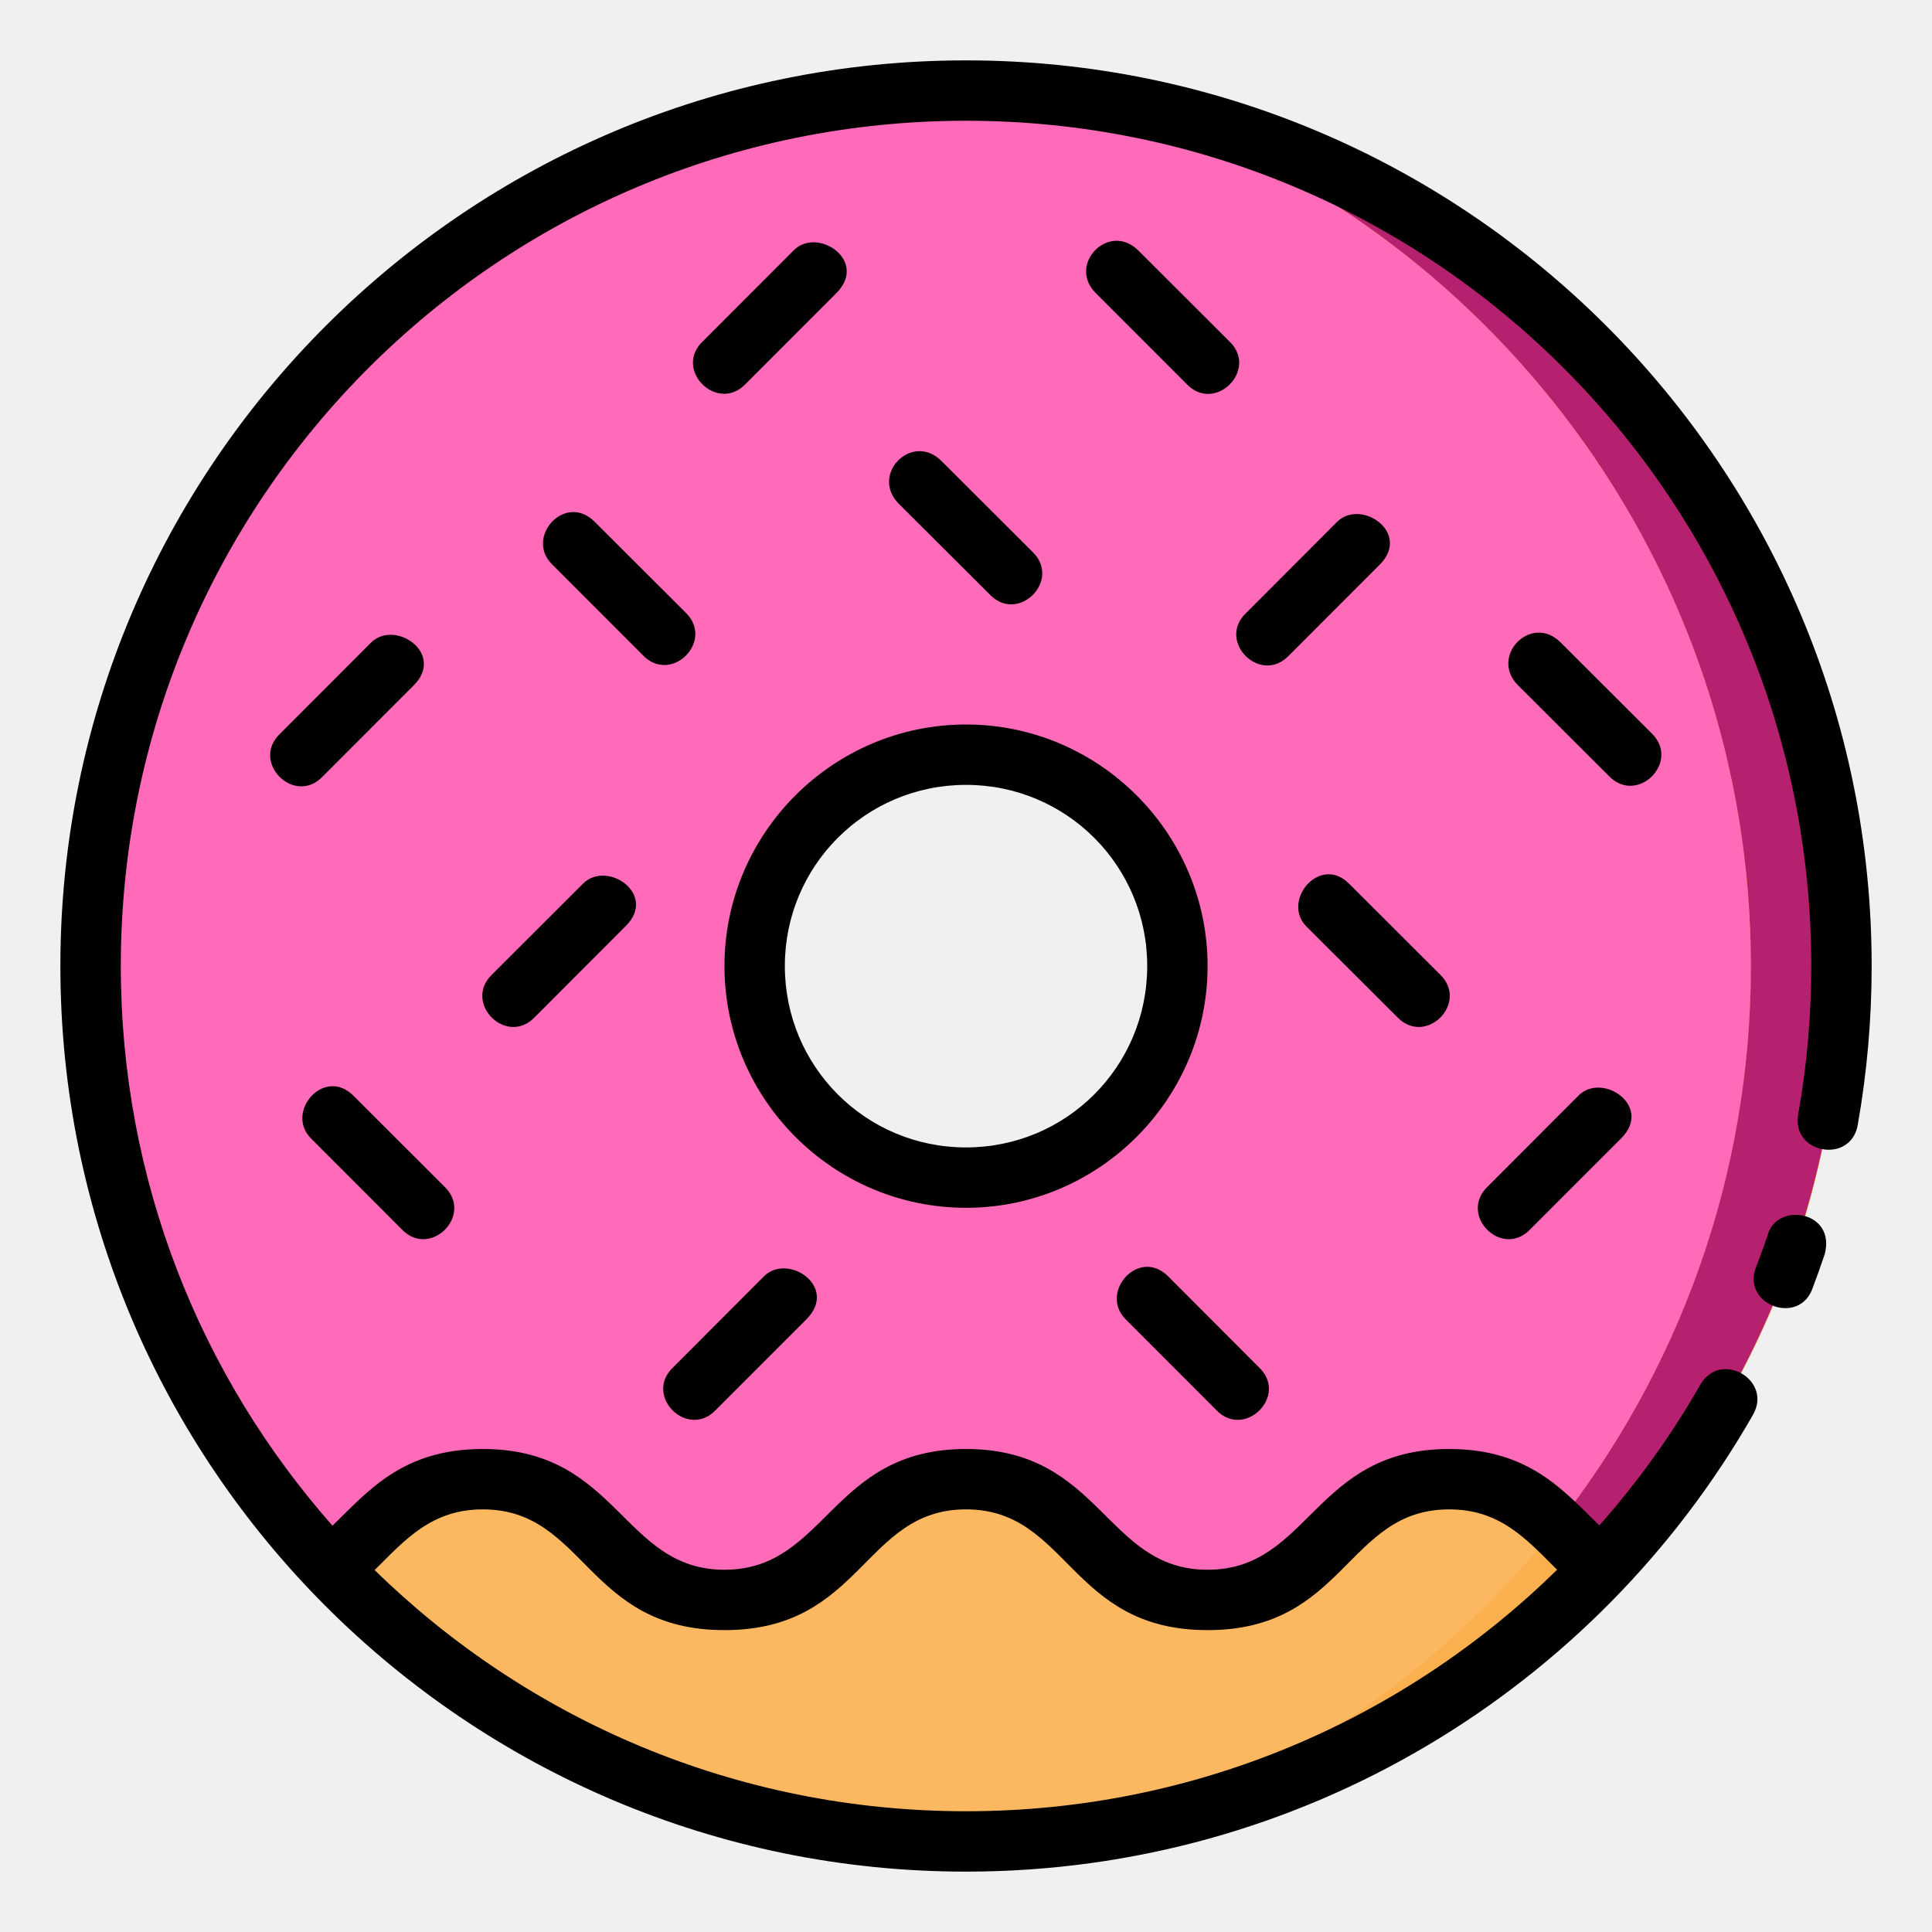
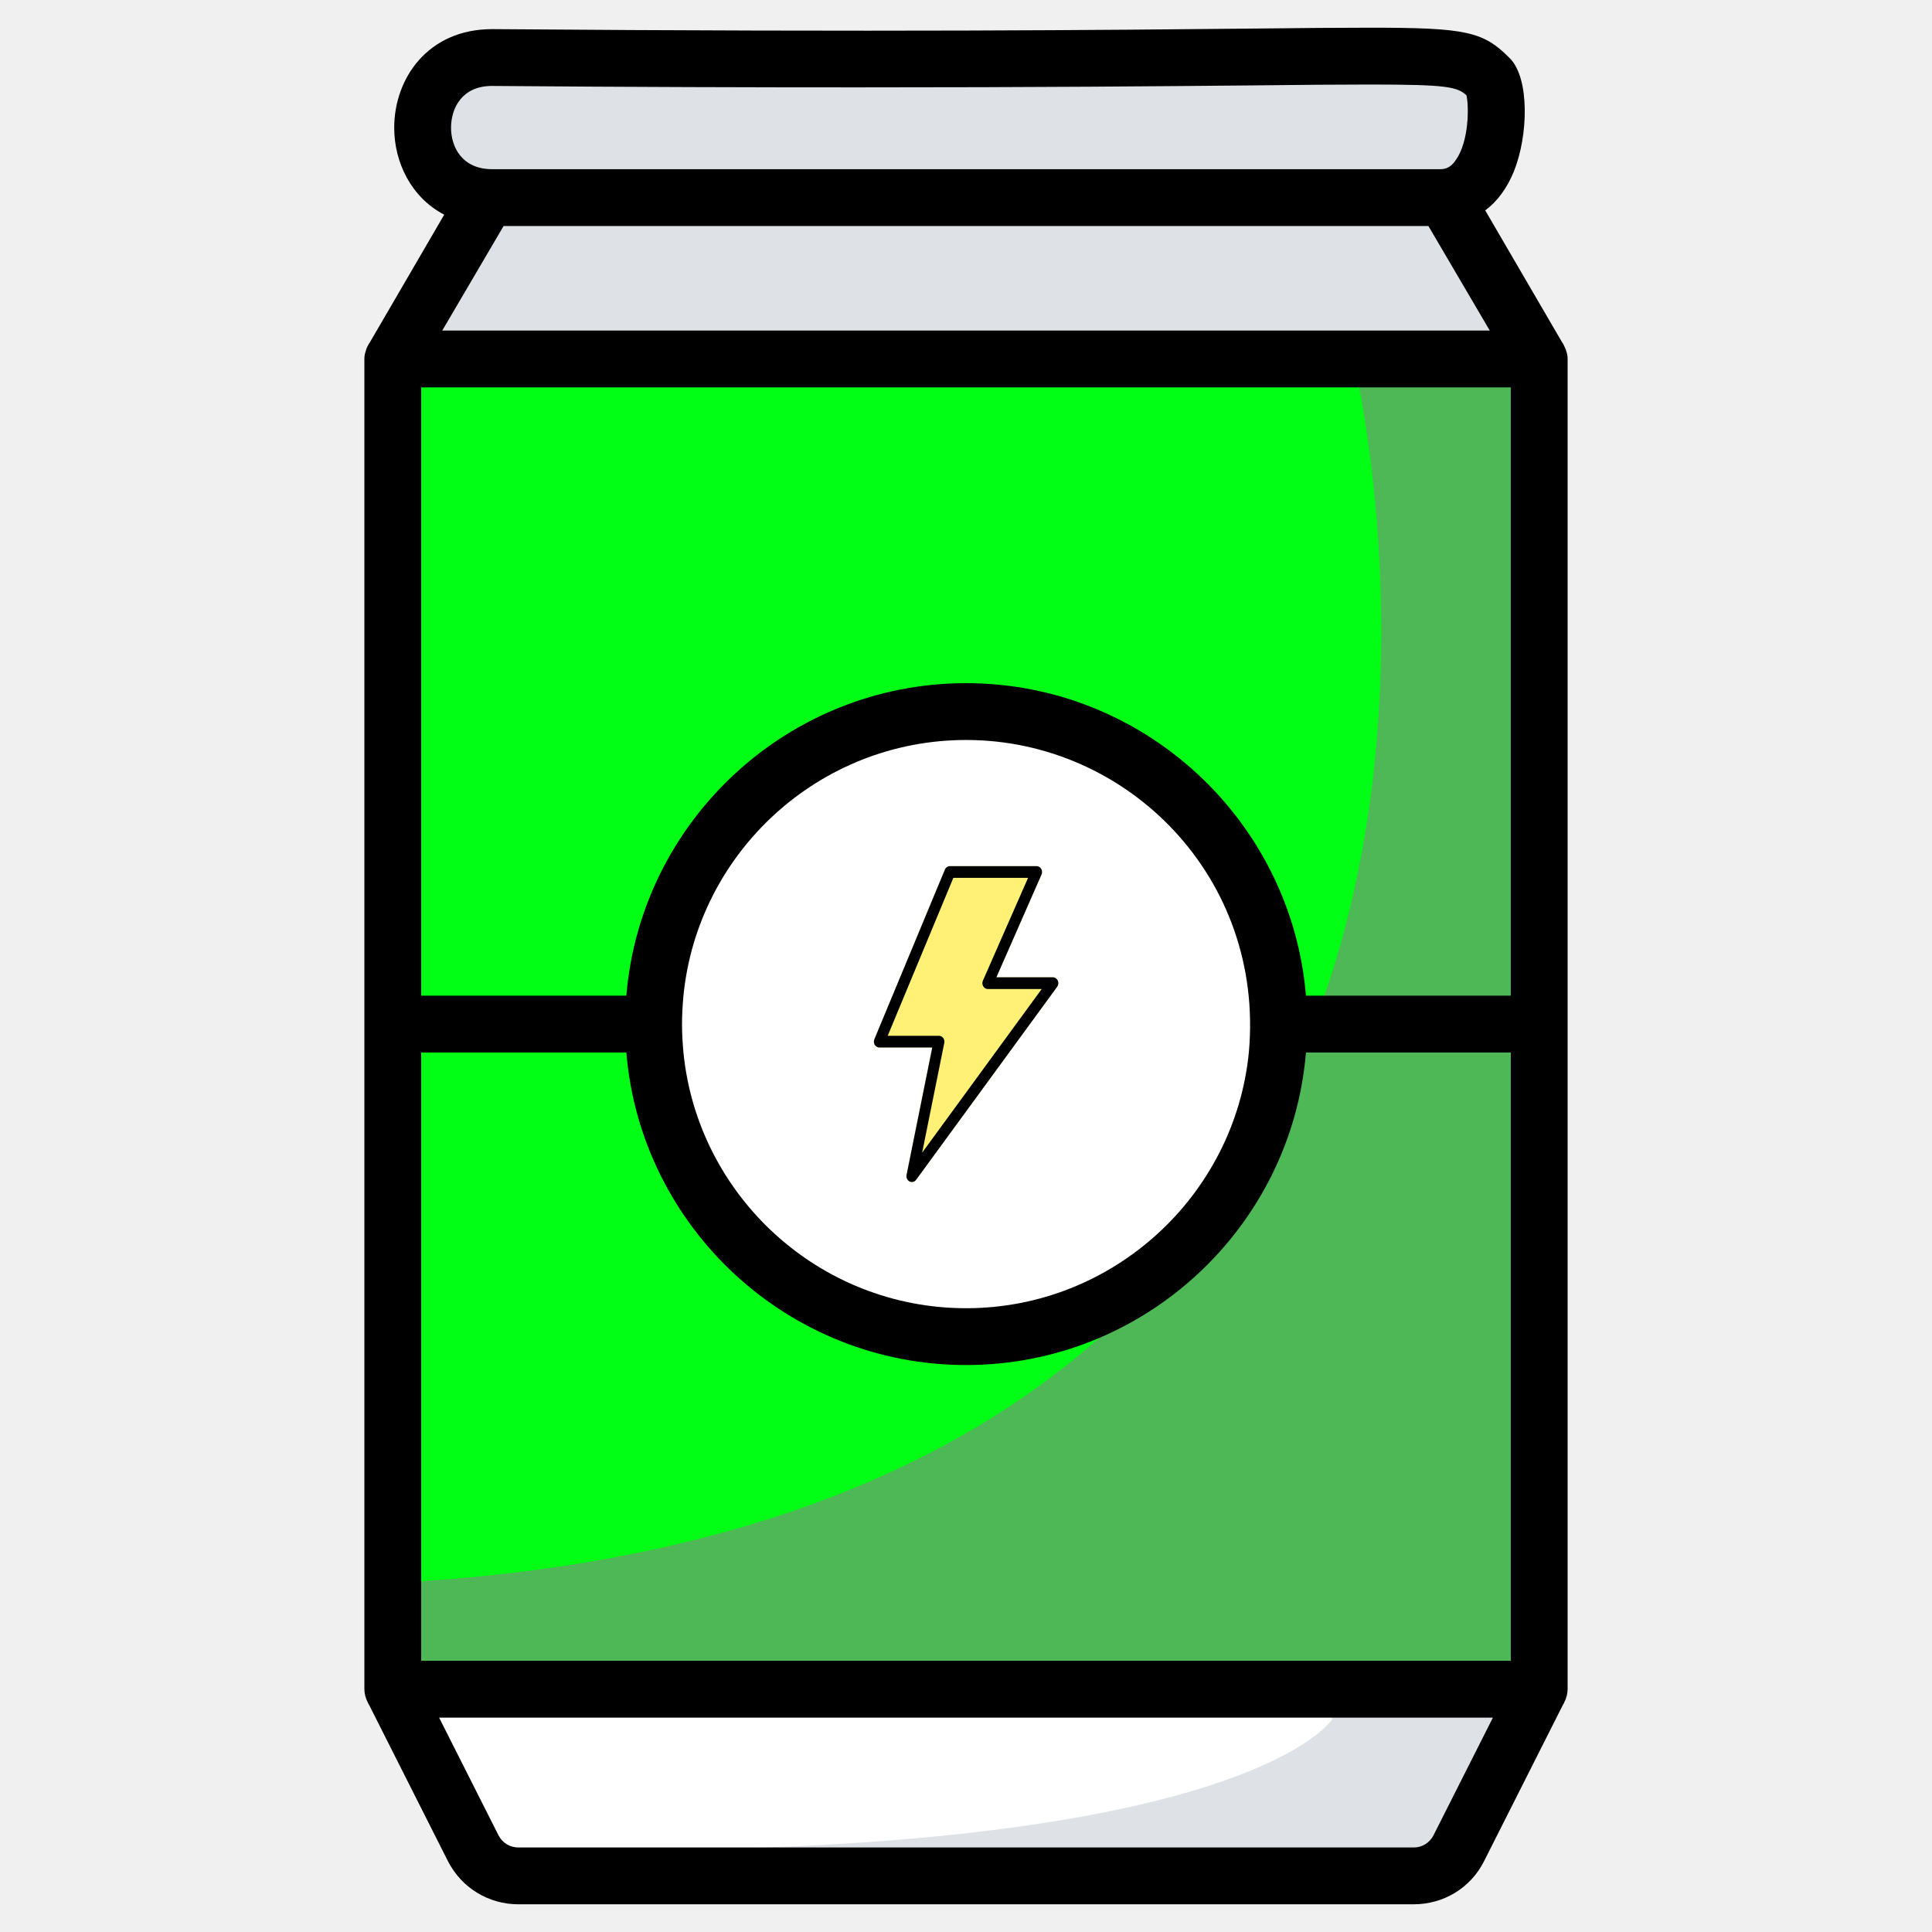
- <svg xmlns="http://www.w3.org/2000/svg" width="100%" height="100%" viewBox="0 0 64 64" version="1.1" xml:space="preserve" style="fill-rule:evenodd;clip-rule:evenodd;stroke-linejoin:round;stroke-miterlimit:2;">
-   <g transform="matrix(1,0,0,1,0,-1058.54)">
-     <path d="M32.001,1061.54C15.984,1061.54 3,1074.52 3,1090.54C3,1106.56 15.984,1119.54 32.001,1119.54C48.017,1119.54 61.001,1106.56 61.001,1090.54C61.001,1074.52 48.017,1061.54 32.001,1061.54ZM32.001,1083.54C32.001,1083.54 32.001,1083.54 32.001,1083.54C35.841,1083.54 39.001,1086.7 39.001,1090.54C39.001,1090.54 39.001,1090.54 39.001,1090.54C39.001,1094.38 35.841,1097.54 32.001,1097.54C32.001,1097.54 32.001,1097.54 32.001,1097.54C28.16,1097.54 25,1094.38 25,1090.54C25,1090.54 25,1090.54 25,1090.54C25,1086.7 28.16,1083.54 32.001,1083.54Z" style="fill:rgb(252,184,96);fill-rule:nonzero;" />
-     <path d="M32.001,1061.54C15.984,1061.54 3,1074.52 3,1090.54C3.015,1097.96 5.872,1105.1 10.988,1110.48C12.453,1109.29 13.351,1107.54 16,1107.54C20,1107.54 20,1111.54 24,1111.54C28.001,1111.54 28.001,1107.54 32.001,1107.54C36.001,1107.54 36.001,1111.54 40.001,1111.54C44.001,1111.54 44.001,1107.54 48.001,1107.54C50.66,1107.54 51.555,1109.31 53.028,1110.49C58.142,1105.11 60.996,1097.97 61.001,1090.54C61.001,1074.52 48.017,1061.54 32.001,1061.54ZM32.001,1083.54C32.001,1083.54 32.001,1083.54 32.001,1083.54C35.841,1083.54 39.001,1086.7 39.001,1090.54C39.001,1090.54 39.001,1090.54 39.001,1090.54C39.001,1094.38 35.841,1097.54 32.001,1097.54C32.001,1097.54 32.001,1097.54 32.001,1097.54C28.16,1097.54 25,1094.38 25,1090.54C25,1090.54 25,1090.54 25,1090.54C25,1086.7 28.16,1083.54 32.001,1083.54Z" style="fill:rgb(255,106,185);fill-rule:nonzero;" />
-     <path d="M37.343,1062.04C49.33,1065.97 58.001,1077.25 58.001,1090.54C58.001,1103.84 49.33,1115.11 37.343,1119.04C50.806,1116.53 61.001,1104.73 61.001,1090.54C61.001,1076.35 50.806,1064.55 37.343,1062.04Z" style="fill:rgb(251,176,79);fill-rule:nonzero;" />
-     <path d="M37.35,1062.04C49.334,1065.97 58.001,1077.25 58.001,1090.54C58.001,1097.55 55.587,1103.99 51.554,1109.1C52.042,1109.57 52.499,1110.07 53.028,1110.49C58.142,1105.11 60.996,1097.97 61.001,1090.54C61.001,1076.35 50.81,1064.55 37.35,1062.04Z" style="fill:rgb(181,32,111);fill-rule:nonzero;" />
-     <path d="M32.001,1060.54C15.444,1060.54 2,1073.99 2,1090.54C2,1107.1 15.444,1120.54 32.001,1120.54C43.153,1120.54 52.9,1114.45 58.068,1105.41C58.733,1104.25 56.991,1103.25 56.325,1104.41C55.372,1106.08 54.246,1107.64 52.982,1109.07C51.797,1107.93 50.661,1106.54 48.005,1106.54C43.521,1106.54 43.389,1110.54 40.003,1110.54C36.616,1110.54 36.485,1106.54 32.001,1106.54C27.517,1106.54 27.385,1110.54 23.999,1110.54C20.612,1110.54 20.48,1106.54 15.996,1106.54C13.336,1106.54 12.201,1107.93 11.014,1109.08C6.652,1104.14 4.002,1097.66 4.002,1090.54C4.002,1075.07 16.525,1062.54 32.001,1062.54C47.477,1062.54 60.001,1075.07 60.001,1090.54C60.001,1092.21 59.853,1093.84 59.573,1095.43C59.309,1096.77 61.338,1097.12 61.544,1095.78C61.844,1094.08 62.001,1092.33 62.001,1090.54C62.001,1073.99 48.558,1060.54 32.001,1060.54L32.001,1060.54ZM26.295,1066.83L23.289,1069.84C22.288,1070.78 23.768,1072.25 24.708,1071.25L27.706,1068.25C28.772,1067.18 27.088,1066.04 26.295,1066.83ZM36.3,1068.25L39.298,1071.25C40.237,1072.26 41.717,1070.78 40.716,1069.84L37.71,1066.84C36.739,1065.87 35.343,1067.3 36.3,1068.25ZM29.776,1075.23L32.774,1078.22C33.713,1079.23 35.194,1077.76 34.192,1076.81L31.186,1073.81C30.215,1072.84 28.808,1074.26 29.776,1075.23ZM18.284,1077.23L21.282,1080.23C22.221,1081.24 23.701,1079.77 22.7,1078.82L19.694,1075.82C18.722,1074.85 17.384,1076.33 18.284,1077.23ZM44.29,1075.83L41.286,1078.84C40.284,1079.78 41.763,1081.25 42.702,1080.25L45.7,1077.25C46.766,1076.19 45.083,1075.04 44.29,1075.83ZM50.286,1081.24L53.282,1084.23C54.222,1085.24 55.702,1083.77 54.7,1082.82L51.696,1079.82C50.725,1078.85 49.329,1080.28 50.286,1081.24ZM12.289,1079.83L9.283,1082.84C8.282,1083.78 9.762,1085.26 10.701,1084.25L13.699,1081.25C14.765,1080.19 13.082,1079.04 12.289,1079.83ZM32.001,1082.54C27.594,1082.54 23.999,1086.14 23.999,1090.54C23.999,1094.95 27.594,1098.55 32.001,1098.55C36.407,1098.55 40.003,1094.95 40.003,1090.54C40.003,1086.14 36.407,1082.54 32.001,1082.54ZM32.001,1084.54C35.326,1084.54 38.003,1087.22 38.003,1090.54C38.003,1093.87 35.326,1096.55 32.001,1096.55C28.675,1096.55 25.999,1093.87 25.999,1090.54C25.999,1087.22 28.675,1084.54 32.001,1084.54ZM19.315,1087.81L16.311,1090.81C15.309,1091.76 16.79,1093.23 17.729,1092.22L20.725,1089.22C21.792,1088.16 20.107,1087.02 19.315,1087.81ZM43.276,1089.23L46.274,1092.22C47.214,1093.23 48.694,1091.76 47.692,1090.81L44.686,1087.81C43.716,1086.84 42.441,1088.39 43.276,1089.23ZM10.301,1096.25L13.297,1099.25C14.236,1100.26 15.717,1098.79 14.715,1097.84L11.711,1094.84C10.739,1093.86 9.431,1095.38 10.301,1096.25ZM52.292,1094.83L49.288,1097.84C48.287,1098.79 49.765,1100.26 50.704,1099.25L53.702,1096.25C54.768,1095.19 53.084,1094.04 52.292,1094.83ZM58.554,1099.46C58.441,1099.8 58.318,1100.13 58.193,1100.46C57.622,1101.75 59.632,1102.51 60.06,1101.17C60.194,1100.82 60.324,1100.45 60.445,1100.09C60.832,1098.65 58.853,1098.34 58.554,1099.46L58.554,1099.46ZM25.307,1100.82L22.303,1103.83C21.302,1104.77 22.78,1106.24 23.719,1105.24L26.717,1102.24C27.783,1101.17 26.101,1100.03 25.307,1100.82ZM37.286,1102.24L40.282,1105.24C41.221,1106.24 42.702,1104.77 41.7,1103.83L38.696,1100.82C37.725,1099.85 36.4,1101.35 37.286,1102.24ZM15.996,1108.54C19.395,1108.54 19.426,1112.54 23.999,1112.54C28.571,1112.54 28.602,1108.54 32.001,1108.54C35.399,1108.54 35.431,1112.54 40.003,1112.54C44.575,1112.54 44.606,1108.54 48.005,1108.54C49.705,1108.54 50.575,1109.54 51.581,1110.54C46.534,1115.49 39.632,1118.54 32.001,1118.54C24.368,1118.54 17.459,1115.49 12.41,1110.55C13.42,1109.55 14.291,1108.54 15.996,1108.54Z" style="fill-rule:nonzero;" />
+ <svg xmlns="http://www.w3.org/2000/svg" width="100%" height="100%" viewBox="0 0 68 68" version="1.1" xml:space="preserve" style="fill-rule:evenodd;clip-rule:evenodd;stroke-linejoin:round;stroke-miterlimit:2;">
+   <path d="M16.657,65.05L13.825,59.452L54.176,59.452L51.343,65.05C51.041,65.648 50.428,66.025 49.757,66.025L18.243,66.025C17.573,66.025 16.96,65.648 16.657,65.05Z" style="fill:white;fill-rule:nonzero;" />
+   <path d="M54.179,59.456L51.339,65.046C51.039,65.646 50.429,66.026 49.759,66.026L18.239,66.026C17.569,66.026 16.959,65.646 16.659,65.046C43.579,65.796 46.889,60.516 46.889,60.516L46.549,59.456L54.179,59.456Z" style="fill:rgb(222,225,230);fill-rule:nonzero;" />
+   <rect x="13.825" y="12.639" width="40.351" height="46.813" style="fill:rgb(0,255,20);" />
+   <path d="M54.179,12.636L54.179,59.456L13.829,59.456L13.829,55.716C57.649,53.396 47.629,12.636 47.629,12.636L54.179,12.636Z" style="fill:rgb(78,183,86);fill-rule:nonzero;" />
+   <path d="M17.151,6.955L13.825,12.639L54.176,12.639L50.85,6.955L17.151,6.955Z" style="fill:rgb(222,225,230);fill-rule:nonzero;" />
+   <path d="M50.681,6.955L17.32,6.955C14.058,6.955 14.061,2.025 17.32,2.025C51.727,2.298 51.068,1.376 52.42,2.75C52.871,3.194 52.889,6.955 50.681,6.955Z" style="fill:rgb(222,225,230);fill-rule:nonzero;" />
+   <path d="M13.825,36.045L54.176,36.045" style="fill:none;fill-rule:nonzero;" />
+   <circle cx="34" cy="36.045" r="11" style="fill:white;" />
+   <path d="M55.135,12.385C55.115,12.305 55.075,12.215 55.035,12.135C55.025,12.105 55.005,12.085 54.985,12.055L52.275,7.405C52.695,7.095 53.035,6.635 53.275,6.055C53.795,4.785 53.845,2.745 53.135,2.045C52.205,1.105 51.605,0.975 48.205,0.975C47.185,0.975 45.865,0.985 44.165,1.005C39.145,1.055 31.115,1.135 17.325,1.025C15.055,1.025 13.875,2.765 13.875,4.495C13.875,5.715 14.475,6.955 15.635,7.555L13.015,12.055C12.995,12.085 12.975,12.105 12.965,12.135C12.915,12.215 12.885,12.305 12.865,12.385C12.835,12.465 12.825,12.555 12.825,12.635L12.825,59.455C12.825,59.525 12.835,59.605 12.855,59.685C12.875,59.755 12.895,59.825 12.935,59.895C12.945,59.935 12.975,59.975 12.995,60.015L15.765,65.505C16.245,66.445 17.195,67.025 18.245,67.025L49.755,67.025C50.815,67.025 51.765,66.445 52.235,65.505L55.005,60.015C55.025,59.975 55.055,59.935 55.065,59.895C55.105,59.825 55.125,59.755 55.145,59.685C55.165,59.605 55.175,59.525 55.175,59.455L55.175,12.635C55.175,12.555 55.165,12.465 55.135,12.385ZM53.175,35.045L45.965,35.045C45.455,28.895 40.275,24.045 34.005,24.045C27.725,24.045 22.555,28.895 22.045,35.045L14.825,35.045L14.825,13.635L53.175,13.635L53.175,35.045ZM43.955,37.045C43.455,42.085 39.175,46.045 34.005,46.045C28.825,46.045 24.555,42.085 24.055,37.045C24.025,36.715 24.005,36.385 24.005,36.045C24.005,35.705 24.025,35.375 24.055,35.045C24.555,30.005 28.825,26.045 34.005,26.045C39.697,26.045 44.515,30.896 43.955,37.045ZM14.825,37.045L22.045,37.045C22.555,43.195 27.725,48.045 34.005,48.045C40.275,48.045 45.455,43.195 45.965,37.045L53.175,37.045L53.175,58.455L14.825,58.455L14.825,37.045ZM17.315,3.025C22.295,3.065 26.545,3.075 30.175,3.075C36.585,3.075 40.975,3.035 44.185,3.005C45.875,2.985 47.185,2.975 48.205,2.975C50.935,2.975 51.285,3.055 51.615,3.355C51.705,3.755 51.705,4.965 51.245,5.625C51.055,5.915 50.855,5.955 50.685,5.955L17.325,5.955C16.255,5.955 15.875,5.165 15.875,4.495C15.875,3.815 16.255,3.025 17.315,3.025ZM17.725,7.955L50.275,7.955L52.435,11.635L15.565,11.635L17.725,7.955ZM50.455,64.595C50.315,64.865 50.055,65.025 49.755,65.025L18.245,65.025C17.945,65.025 17.685,64.865 17.545,64.595L15.455,60.455L52.545,60.455L50.455,64.595Z" style="fill-rule:nonzero;" />
+   <g transform="matrix(0.190927,0,0,0.205869,34.0038,36.045)">
+     <g transform="matrix(1,0,0,1,-32,-32)">
+       <path d="M48.9,24.564C48.733,24.219 48.383,24 48,24L37.58,24L45.904,6.428C45.967,6.294 46,6.148 46,5.999C46,5.451 45.549,5 45.001,5C45.001,5 45,5 45,5L29,5C28.607,5 28.248,5.232 28.087,5.591L15.087,34.591C15.03,34.719 15,34.859 15,35C15,35.549 15.451,36 16,36L25.759,36L21.023,57.787C21.008,57.857 21,57.929 21,58.001C21,58.549 21.451,59.001 22,59.001C22.306,59.001 22.596,58.86 22.786,58.619L48.786,25.619C49.022,25.319 49.067,24.908 48.9,24.564Z" style="fill:rgb(255,241,118);fill-rule:nonzero;" />
+       <path d="M48.9,24.564C48.733,24.219 48.383,24 48,24L37.58,24L45.904,6.428C45.967,6.294 46,6.148 46,5.999C46,5.451 45.549,5 45.001,5C45.001,5 45,5 45,5L29,5C28.607,5 28.248,5.232 28.087,5.591L15.087,34.591C15.03,34.719 15,34.859 15,35C15,35.549 15.451,36 16,36L25.759,36L21.023,57.787C21.008,57.857 21,57.929 21,58.001C21,58.549 21.451,59.001 22,59.001C22.306,59.001 22.596,58.86 22.786,58.619L48.786,25.619C49.022,25.319 49.067,24.908 48.9,24.564ZM23.898,53.975L27.977,35.213C27.992,35.143 28,35.071 28,34.999C28,34.451 27.549,34 27.001,34C27.001,34 27,34 27,34L17.544,34L29.647,7L43.42,7L35.096,24.572C35.033,24.706 35,24.852 35,25.001C35,25.549 35.451,26 35.999,26C35.999,26 36,26 36,26L45.939,26L23.898,53.975Z" style="fill-rule:nonzero;" />
+     </g>
  </g>
</svg>
